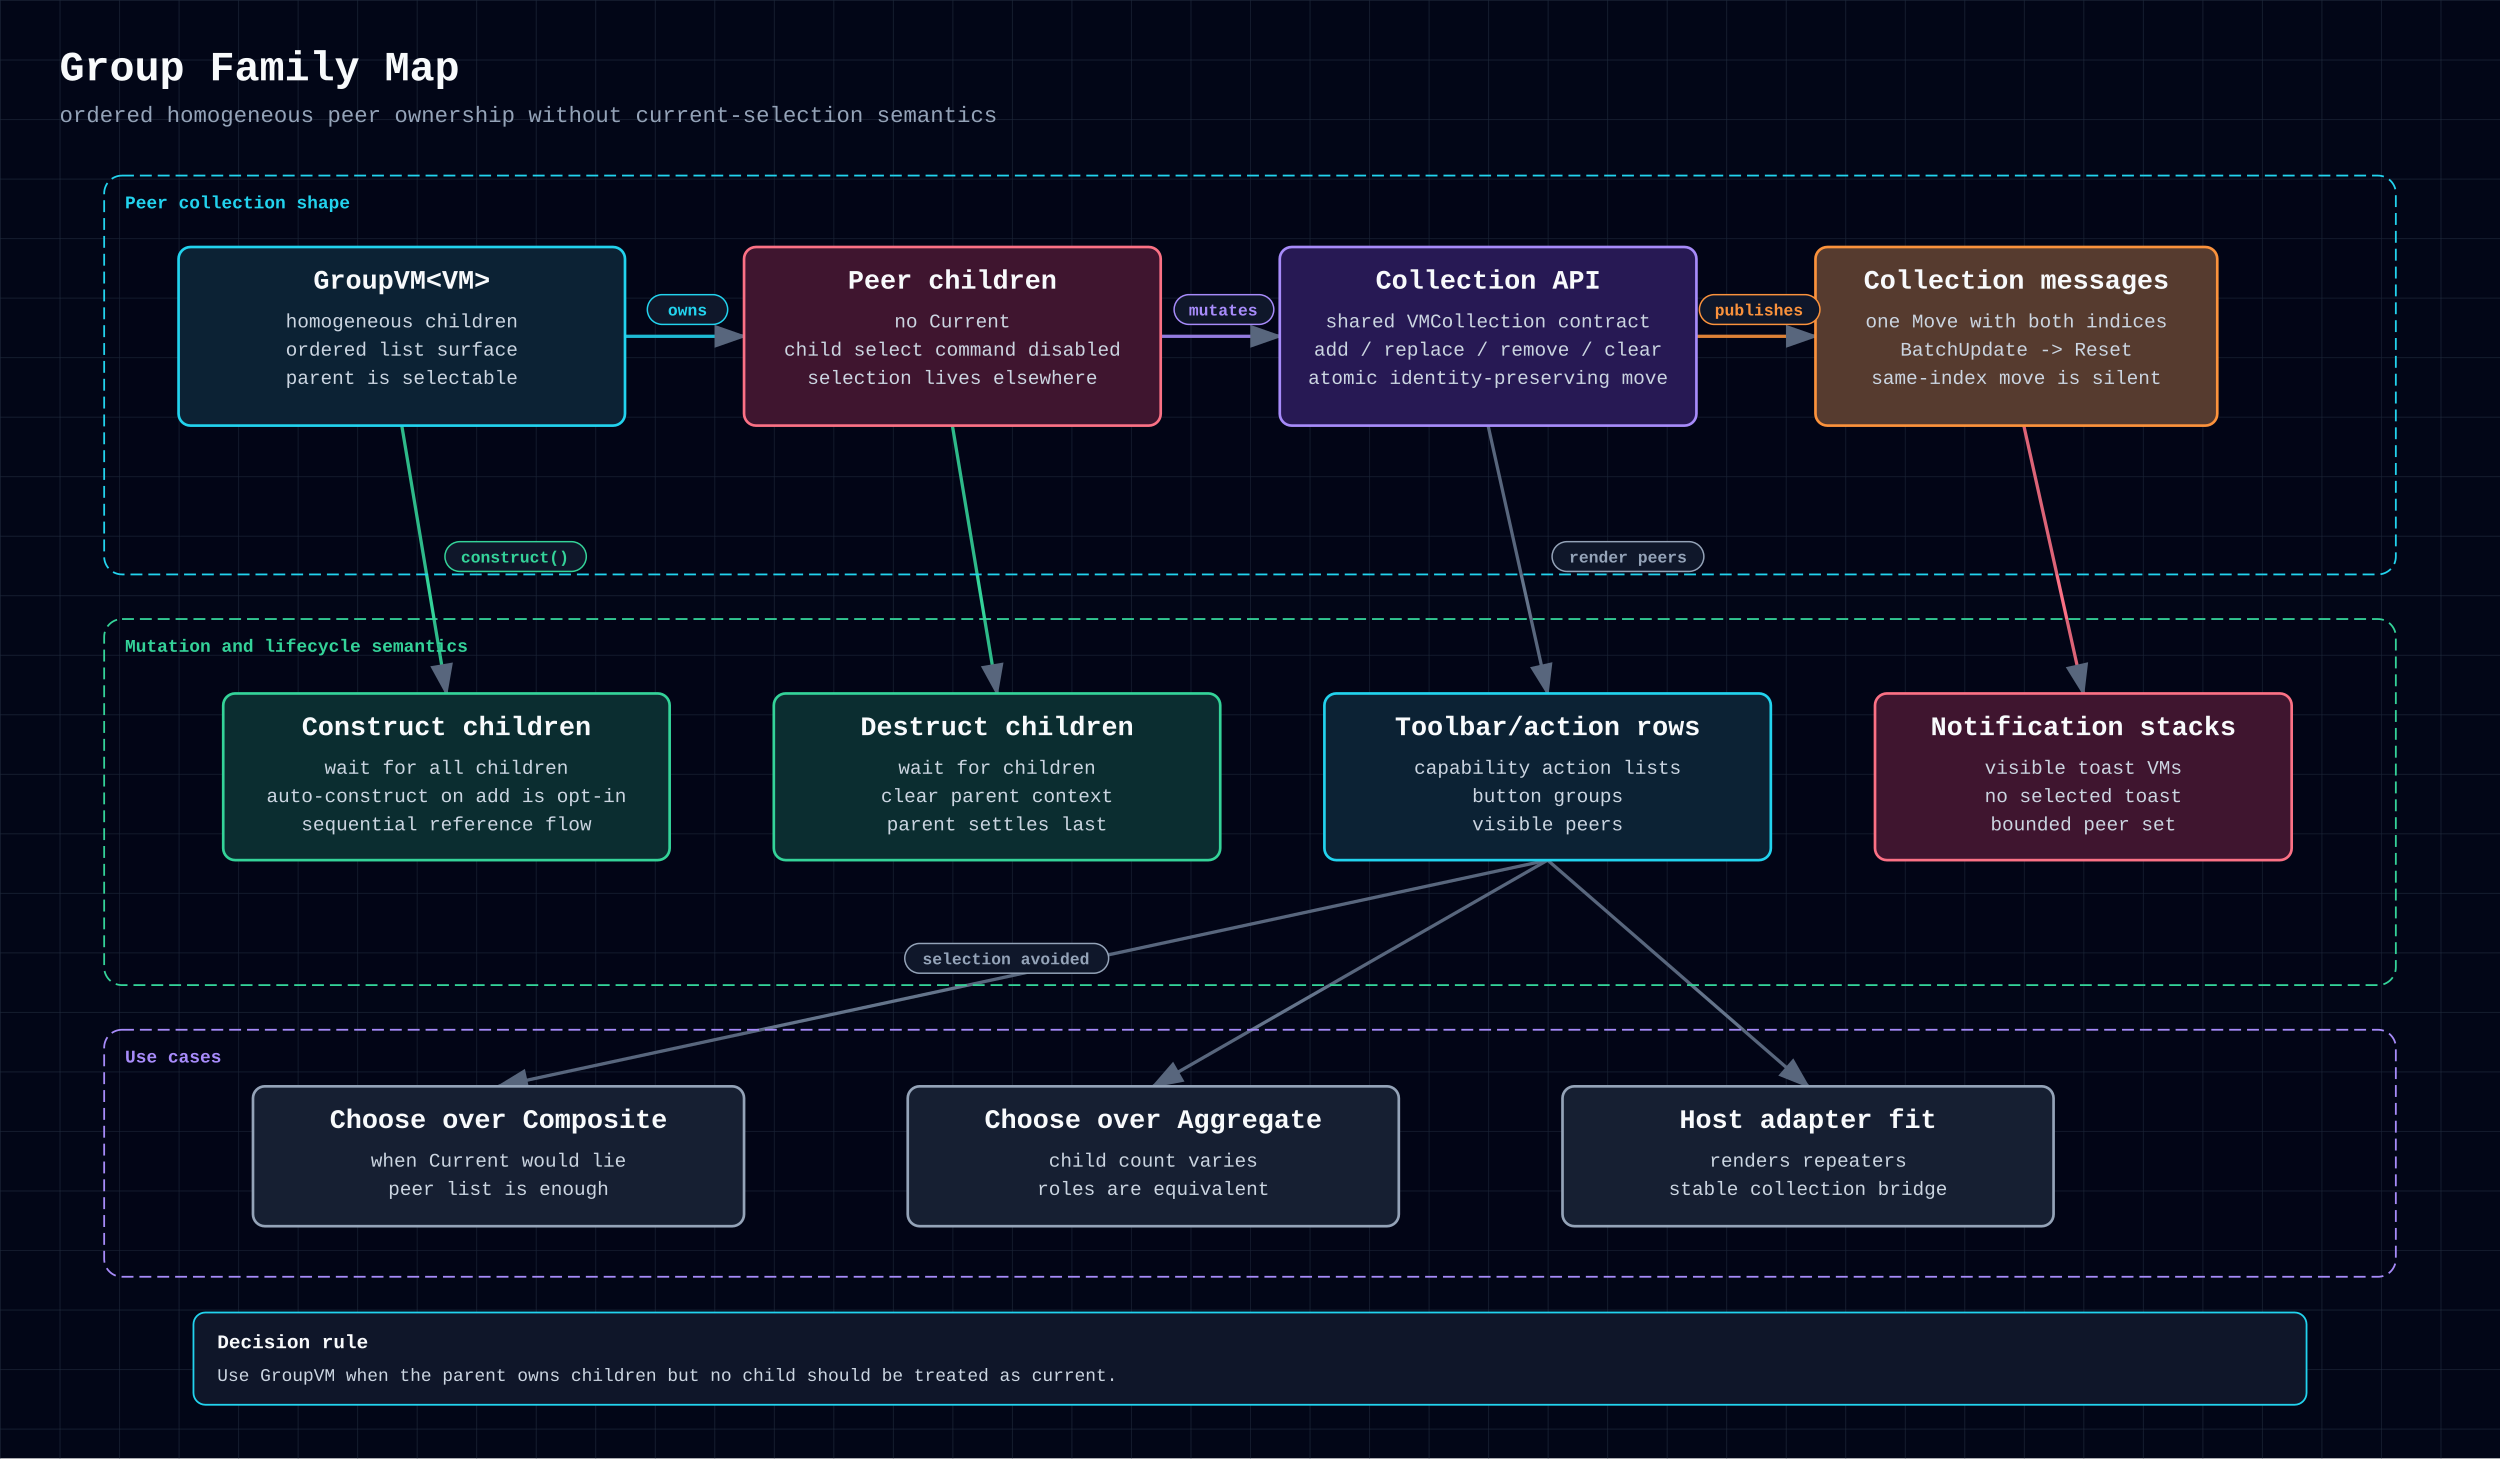
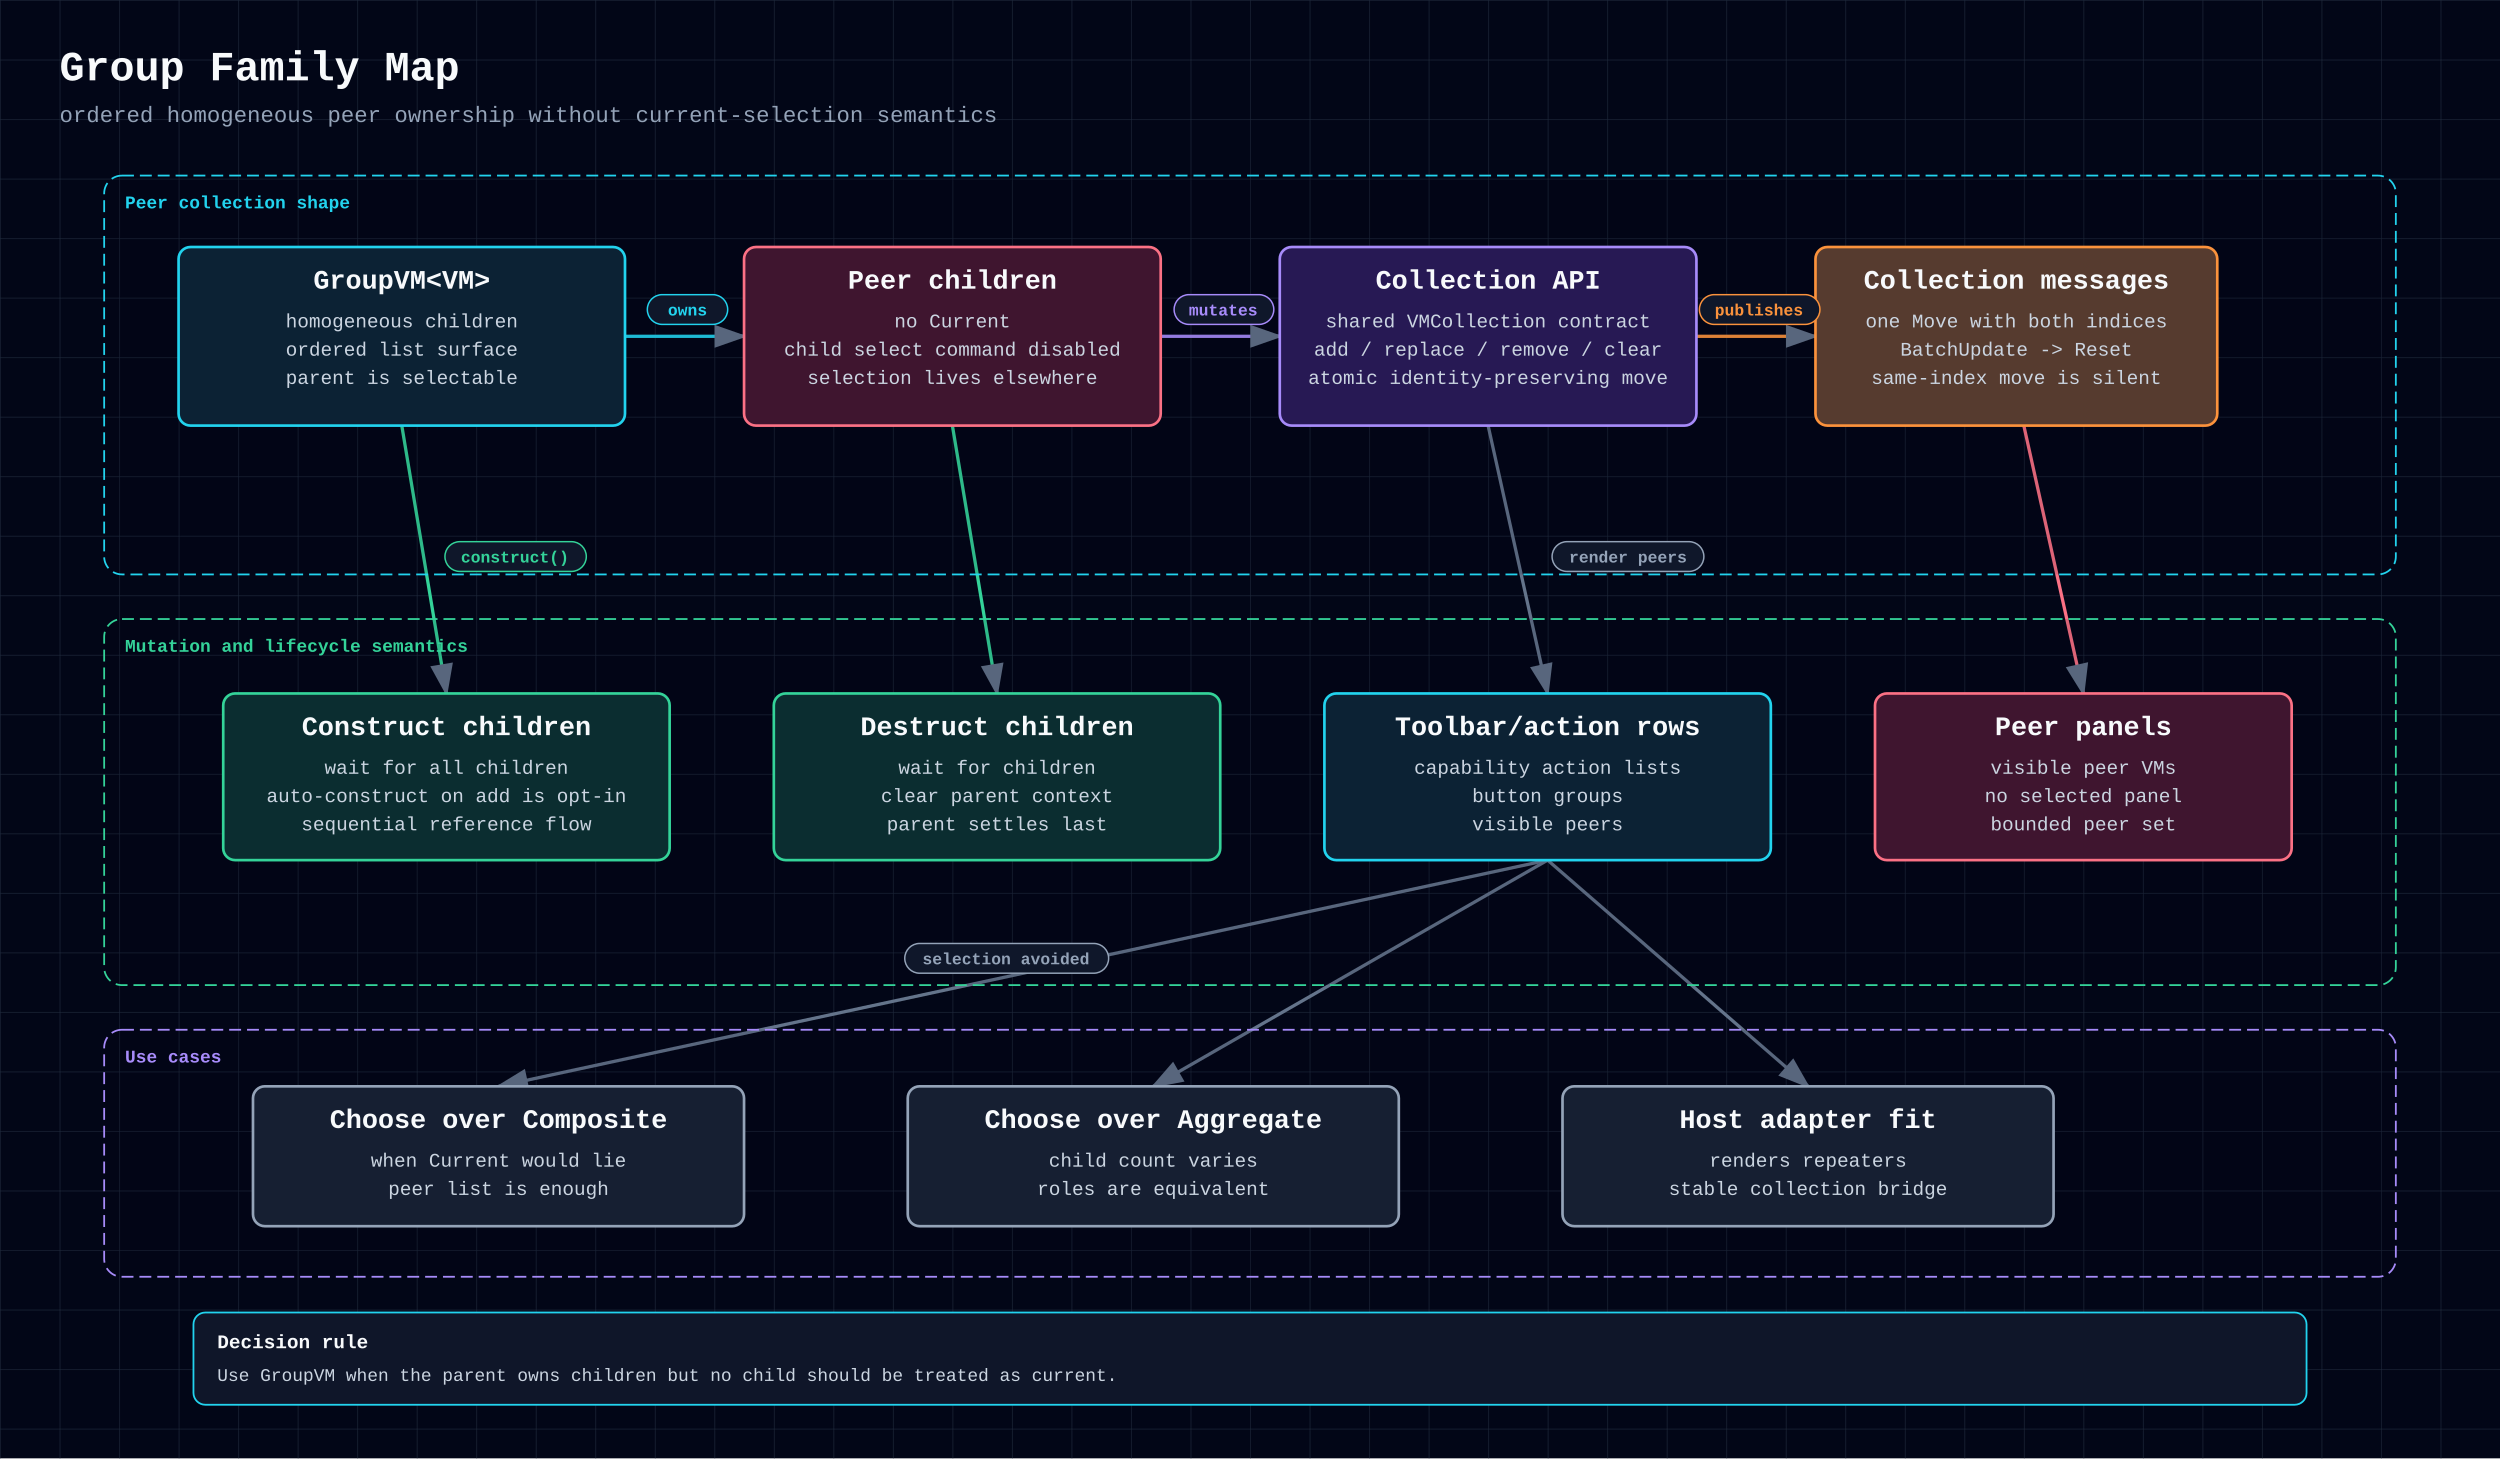
<svg xmlns="http://www.w3.org/2000/svg" width="1680" height="980" viewBox="0 0 1680 980" role="img" aria-labelledby="diagram-title diagram-description" style="font-family: 'JetBrains Mono', ui-monospace, SFMono-Regular, Menlo, Monaco, Consolas, 'Liberation Mono', 'Courier New', monospace;">
  <defs>
    <style>
      text { font-family: 'JetBrains Mono', ui-monospace, SFMono-Regular, Menlo, Monaco, Consolas, 'Liberation Mono', 'Courier New', monospace; }
    </style>
    <pattern id="grid" width="40" height="40" patternUnits="userSpaceOnUse">
      <path d="M 40 0 L 0 0 0 40" fill="none" stroke="#1e293b" stroke-width="0.8" />
    </pattern>
    <marker id="arrowhead" markerWidth="10" markerHeight="7" refX="9" refY="3.5" orient="auto">
      <polygon points="0 0, 10 3.5, 0 7" fill="#64748b" />
    </marker>
  </defs>
  <rect width="100%" height="100%" fill="#020617" />
  <rect width="100%" height="100%" fill="url(#grid)" />
  <text x="40" y="54" fill="#f8fafc" font-size="28" font-weight="700" text-anchor="start">Group Family Map</text>
  <text x="40" y="82" fill="#94a3b8" font-size="15" font-weight="400" text-anchor="start">ordered homogeneous peer ownership without current-selection semantics</text>
  <polyline points="420,226 500,226" fill="none" stroke="#22d3ee" stroke-width="2.2" marker-end="url(#arrowhead)" />
  <polyline points="780,226 860,226" fill="none" stroke="#a78bfa" stroke-width="2.2" marker-end="url(#arrowhead)" />
  <polyline points="1140,226 1220,226" fill="none" stroke="#fb923c" stroke-width="2.2" marker-end="url(#arrowhead)" />
  <polyline points="270,286 300,466" fill="none" stroke="#34d399" stroke-width="2.2" marker-end="url(#arrowhead)" />
  <polyline points="640,286 670,466" fill="none" stroke="#34d399" stroke-width="2.2" marker-end="url(#arrowhead)" />
  <polyline points="1000,286 1040,466" fill="none" stroke="#64748b" stroke-width="2.2" marker-end="url(#arrowhead)" />
  <polyline points="1360,286 1400,466" fill="none" stroke="#fb7185" stroke-width="2.2" marker-end="url(#arrowhead)" />
  <polyline points="1040,578 335,730" fill="none" stroke="#64748b" stroke-width="2.2" marker-end="url(#arrowhead)" />
  <polyline points="1040,578 775,730" fill="none" stroke="#64748b" stroke-width="2.2" marker-end="url(#arrowhead)" />
  <polyline points="1040,578 1215,730" fill="none" stroke="#64748b" stroke-width="2.2" marker-end="url(#arrowhead)" />
  <rect x="70" y="118" width="1540" height="268" rx="12" fill="rgba(2, 6, 23, 0.12)" stroke="#22d3ee" stroke-width="1.2" stroke-dasharray="8 4" />
  <text x="84" y="140" fill="#22d3ee" font-size="12" font-weight="700" text-anchor="start">Peer collection shape</text>
  <rect x="70" y="416" width="1540" height="246" rx="12" fill="rgba(2, 6, 23, 0.12)" stroke="#34d399" stroke-width="1.2" stroke-dasharray="8 4" />
  <text x="84" y="438" fill="#34d399" font-size="12" font-weight="700" text-anchor="start">Mutation and lifecycle semantics</text>
  <rect x="70" y="692" width="1540" height="166" rx="12" fill="rgba(2, 6, 23, 0.12)" stroke="#a78bfa" stroke-width="1.2" stroke-dasharray="8 4" />
  <text x="84" y="714" fill="#a78bfa" font-size="12" font-weight="700" text-anchor="start">Use cases</text>
  <rect x="120" y="166" width="300" height="120" rx="8" fill="#0f172a" />
  <rect x="120" y="166" width="300" height="120" rx="8" fill="rgba(8, 51, 68, 0.4)" stroke="#22d3ee" stroke-width="1.8" />
  <text x="270" y="194" fill="#f8fafc" font-size="18" font-weight="700" text-anchor="middle">GroupVM&lt;VM&gt;</text>
  <text x="270" y="220" fill="#cbd5e1" font-size="13" font-weight="400" text-anchor="middle">homogeneous children</text>
  <text x="270" y="239" fill="#cbd5e1" font-size="13" font-weight="400" text-anchor="middle">ordered list surface</text>
  <text x="270" y="258" fill="#cbd5e1" font-size="13" font-weight="400" text-anchor="middle">parent is selectable</text>
  <rect x="500" y="166" width="280" height="120" rx="8" fill="#0f172a" />
  <rect x="500" y="166" width="280" height="120" rx="8" fill="rgba(136, 19, 55, 0.4)" stroke="#fb7185" stroke-width="1.8" />
  <text x="640" y="194" fill="#f8fafc" font-size="18" font-weight="700" text-anchor="middle">Peer children</text>
  <text x="640" y="220" fill="#cbd5e1" font-size="13" font-weight="400" text-anchor="middle">no Current</text>
  <text x="640" y="239" fill="#cbd5e1" font-size="13" font-weight="400" text-anchor="middle">child select command disabled</text>
  <text x="640" y="258" fill="#cbd5e1" font-size="13" font-weight="400" text-anchor="middle">selection lives elsewhere</text>
  <rect x="860" y="166" width="280" height="120" rx="8" fill="#0f172a" />
  <rect x="860" y="166" width="280" height="120" rx="8" fill="rgba(76, 29, 149, 0.4)" stroke="#a78bfa" stroke-width="1.8" />
  <text x="1000" y="194" fill="#f8fafc" font-size="18" font-weight="700" text-anchor="middle">Collection API</text>
  <text x="1000" y="220" fill="#cbd5e1" font-size="13" font-weight="400" text-anchor="middle">shared VMCollection contract</text>
  <text x="1000" y="239" fill="#cbd5e1" font-size="13" font-weight="400" text-anchor="middle">add / replace / remove / clear</text>
  <text x="1000" y="258" fill="#cbd5e1" font-size="13" font-weight="400" text-anchor="middle">atomic identity-preserving move</text>
  <rect x="1220" y="166" width="270" height="120" rx="8" fill="#0f172a" />
  <rect x="1220" y="166" width="270" height="120" rx="8" fill="rgba(251, 146, 60, 0.3)" stroke="#fb923c" stroke-width="1.8" />
  <text x="1355" y="194" fill="#f8fafc" font-size="18" font-weight="700" text-anchor="middle">Collection messages</text>
  <text x="1355" y="220" fill="#cbd5e1" font-size="13" font-weight="400" text-anchor="middle">one Move with both indices</text>
  <text x="1355" y="239" fill="#cbd5e1" font-size="13" font-weight="400" text-anchor="middle">BatchUpdate -&gt; Reset</text>
  <text x="1355" y="258" fill="#cbd5e1" font-size="13" font-weight="400" text-anchor="middle">same-index move is silent</text>
  <rect x="150" y="466" width="300" height="112" rx="8" fill="#0f172a" />
  <rect x="150" y="466" width="300" height="112" rx="8" fill="rgba(6, 78, 59, 0.4)" stroke="#34d399" stroke-width="1.8" />
  <text x="300" y="494" fill="#f8fafc" font-size="18" font-weight="700" text-anchor="middle">Construct children</text>
  <text x="300" y="520" fill="#cbd5e1" font-size="13" font-weight="400" text-anchor="middle">wait for all children</text>
  <text x="300" y="539" fill="#cbd5e1" font-size="13" font-weight="400" text-anchor="middle">auto-construct on add is opt-in</text>
  <text x="300" y="558" fill="#cbd5e1" font-size="13" font-weight="400" text-anchor="middle">sequential reference flow</text>
  <rect x="520" y="466" width="300" height="112" rx="8" fill="#0f172a" />
  <rect x="520" y="466" width="300" height="112" rx="8" fill="rgba(6, 78, 59, 0.4)" stroke="#34d399" stroke-width="1.8" />
  <text x="670" y="494" fill="#f8fafc" font-size="18" font-weight="700" text-anchor="middle">Destruct children</text>
  <text x="670" y="520" fill="#cbd5e1" font-size="13" font-weight="400" text-anchor="middle">wait for children</text>
  <text x="670" y="539" fill="#cbd5e1" font-size="13" font-weight="400" text-anchor="middle">clear parent context</text>
  <text x="670" y="558" fill="#cbd5e1" font-size="13" font-weight="400" text-anchor="middle">parent settles last</text>
  <rect x="890" y="466" width="300" height="112" rx="8" fill="#0f172a" />
  <rect x="890" y="466" width="300" height="112" rx="8" fill="rgba(8, 51, 68, 0.4)" stroke="#22d3ee" stroke-width="1.8" />
  <text x="1040" y="494" fill="#f8fafc" font-size="18" font-weight="700" text-anchor="middle">Toolbar/action rows</text>
  <text x="1040" y="520" fill="#cbd5e1" font-size="13" font-weight="400" text-anchor="middle">capability action lists</text>
  <text x="1040" y="539" fill="#cbd5e1" font-size="13" font-weight="400" text-anchor="middle">button groups</text>
  <text x="1040" y="558" fill="#cbd5e1" font-size="13" font-weight="400" text-anchor="middle">visible peers</text>
  <rect x="1260" y="466" width="280" height="112" rx="8" fill="#0f172a" />
  <rect x="1260" y="466" width="280" height="112" rx="8" fill="rgba(136, 19, 55, 0.4)" stroke="#fb7185" stroke-width="1.8" />
-   <text x="1400" y="494" fill="#f8fafc" font-size="18" font-weight="700" text-anchor="middle">Notification stacks</text>
-   <text x="1400" y="520" fill="#cbd5e1" font-size="13" font-weight="400" text-anchor="middle">visible toast VMs</text>
-   <text x="1400" y="539" fill="#cbd5e1" font-size="13" font-weight="400" text-anchor="middle">no selected toast</text>
+   <text x="1400" y="494" fill="#f8fafc" font-size="18" font-weight="700" text-anchor="middle">Peer panels</text>
+   <text x="1400" y="520" fill="#cbd5e1" font-size="13" font-weight="400" text-anchor="middle">visible peer VMs</text>
+   <text x="1400" y="539" fill="#cbd5e1" font-size="13" font-weight="400" text-anchor="middle">no selected panel</text>
  <text x="1400" y="558" fill="#cbd5e1" font-size="13" font-weight="400" text-anchor="middle">bounded peer set</text>
  <rect x="170" y="730" width="330" height="94" rx="8" fill="#0f172a" />
  <rect x="170" y="730" width="330" height="94" rx="8" fill="rgba(30, 41, 59, 0.5)" stroke="#94a3b8" stroke-width="1.8" />
  <text x="335" y="758" fill="#f8fafc" font-size="18" font-weight="700" text-anchor="middle">Choose over Composite</text>
  <text x="335" y="784" fill="#cbd5e1" font-size="13" font-weight="400" text-anchor="middle">when Current would lie</text>
  <text x="335" y="803" fill="#cbd5e1" font-size="13" font-weight="400" text-anchor="middle">peer list is enough</text>
  <rect x="610" y="730" width="330" height="94" rx="8" fill="#0f172a" />
  <rect x="610" y="730" width="330" height="94" rx="8" fill="rgba(30, 41, 59, 0.5)" stroke="#94a3b8" stroke-width="1.8" />
  <text x="775" y="758" fill="#f8fafc" font-size="18" font-weight="700" text-anchor="middle">Choose over Aggregate</text>
  <text x="775" y="784" fill="#cbd5e1" font-size="13" font-weight="400" text-anchor="middle">child count varies</text>
  <text x="775" y="803" fill="#cbd5e1" font-size="13" font-weight="400" text-anchor="middle">roles are equivalent</text>
  <rect x="1050" y="730" width="330" height="94" rx="8" fill="#0f172a" />
  <rect x="1050" y="730" width="330" height="94" rx="8" fill="rgba(30, 41, 59, 0.5)" stroke="#94a3b8" stroke-width="1.8" />
  <text x="1215" y="758" fill="#f8fafc" font-size="18" font-weight="700" text-anchor="middle">Host adapter fit</text>
  <text x="1215" y="784" fill="#cbd5e1" font-size="13" font-weight="400" text-anchor="middle">renders repeaters</text>
  <text x="1215" y="803" fill="#cbd5e1" font-size="13" font-weight="400" text-anchor="middle">stable collection bridge</text>
  <rect x="130" y="882" width="1420" height="62" rx="8" fill="#0f172a" />
  <rect x="130" y="882" width="1420" height="62" rx="8" fill="rgba(15, 23, 42, 0.94)" stroke="#22d3ee" stroke-width="1.2" />
  <text x="146" y="906" fill="#f8fafc" font-size="13" font-weight="700" text-anchor="start">Decision rule</text>
  <text x="146" y="928" fill="#cbd5e1" font-size="12" font-weight="400" text-anchor="start">Use GroupVM when the parent owns children but no child should be treated as current.</text>
  <rect x="435" y="198" width="54" height="20" rx="10" fill="#0f172a" stroke="#22d3ee" stroke-width="1" />
  <text x="462" y="212" fill="#22d3ee" font-size="11" font-weight="700" text-anchor="middle">owns</text>
  <rect x="789" y="198" width="67" height="20" rx="10" fill="#0f172a" stroke="#a78bfa" stroke-width="1" />
  <text x="822" y="212" fill="#a78bfa" font-size="11" font-weight="700" text-anchor="middle">mutates</text>
  <rect x="1142" y="198" width="81" height="20" rx="10" fill="#0f172a" stroke="#fb923c" stroke-width="1" />
  <text x="1182" y="212" fill="#fb923c" font-size="11" font-weight="700" text-anchor="middle">publishes</text>
  <rect x="299" y="364" width="95" height="20" rx="10" fill="#0f172a" stroke="#34d399" stroke-width="1" />
  <text x="346" y="378" fill="#34d399" font-size="11" font-weight="700" text-anchor="middle">construct()</text>
  <rect x="1043" y="364" width="102" height="20" rx="10" fill="#0f172a" stroke="#94a3b8" stroke-width="1" />
  <text x="1094" y="378" fill="#94a3b8" font-size="11" font-weight="700" text-anchor="middle">render peers</text>
  <rect x="608" y="634" width="137" height="20" rx="10" fill="#0f172a" stroke="#94a3b8" stroke-width="1" />
  <text x="676" y="648" fill="#94a3b8" font-size="11" font-weight="700" text-anchor="middle">selection avoided</text>
</svg>
